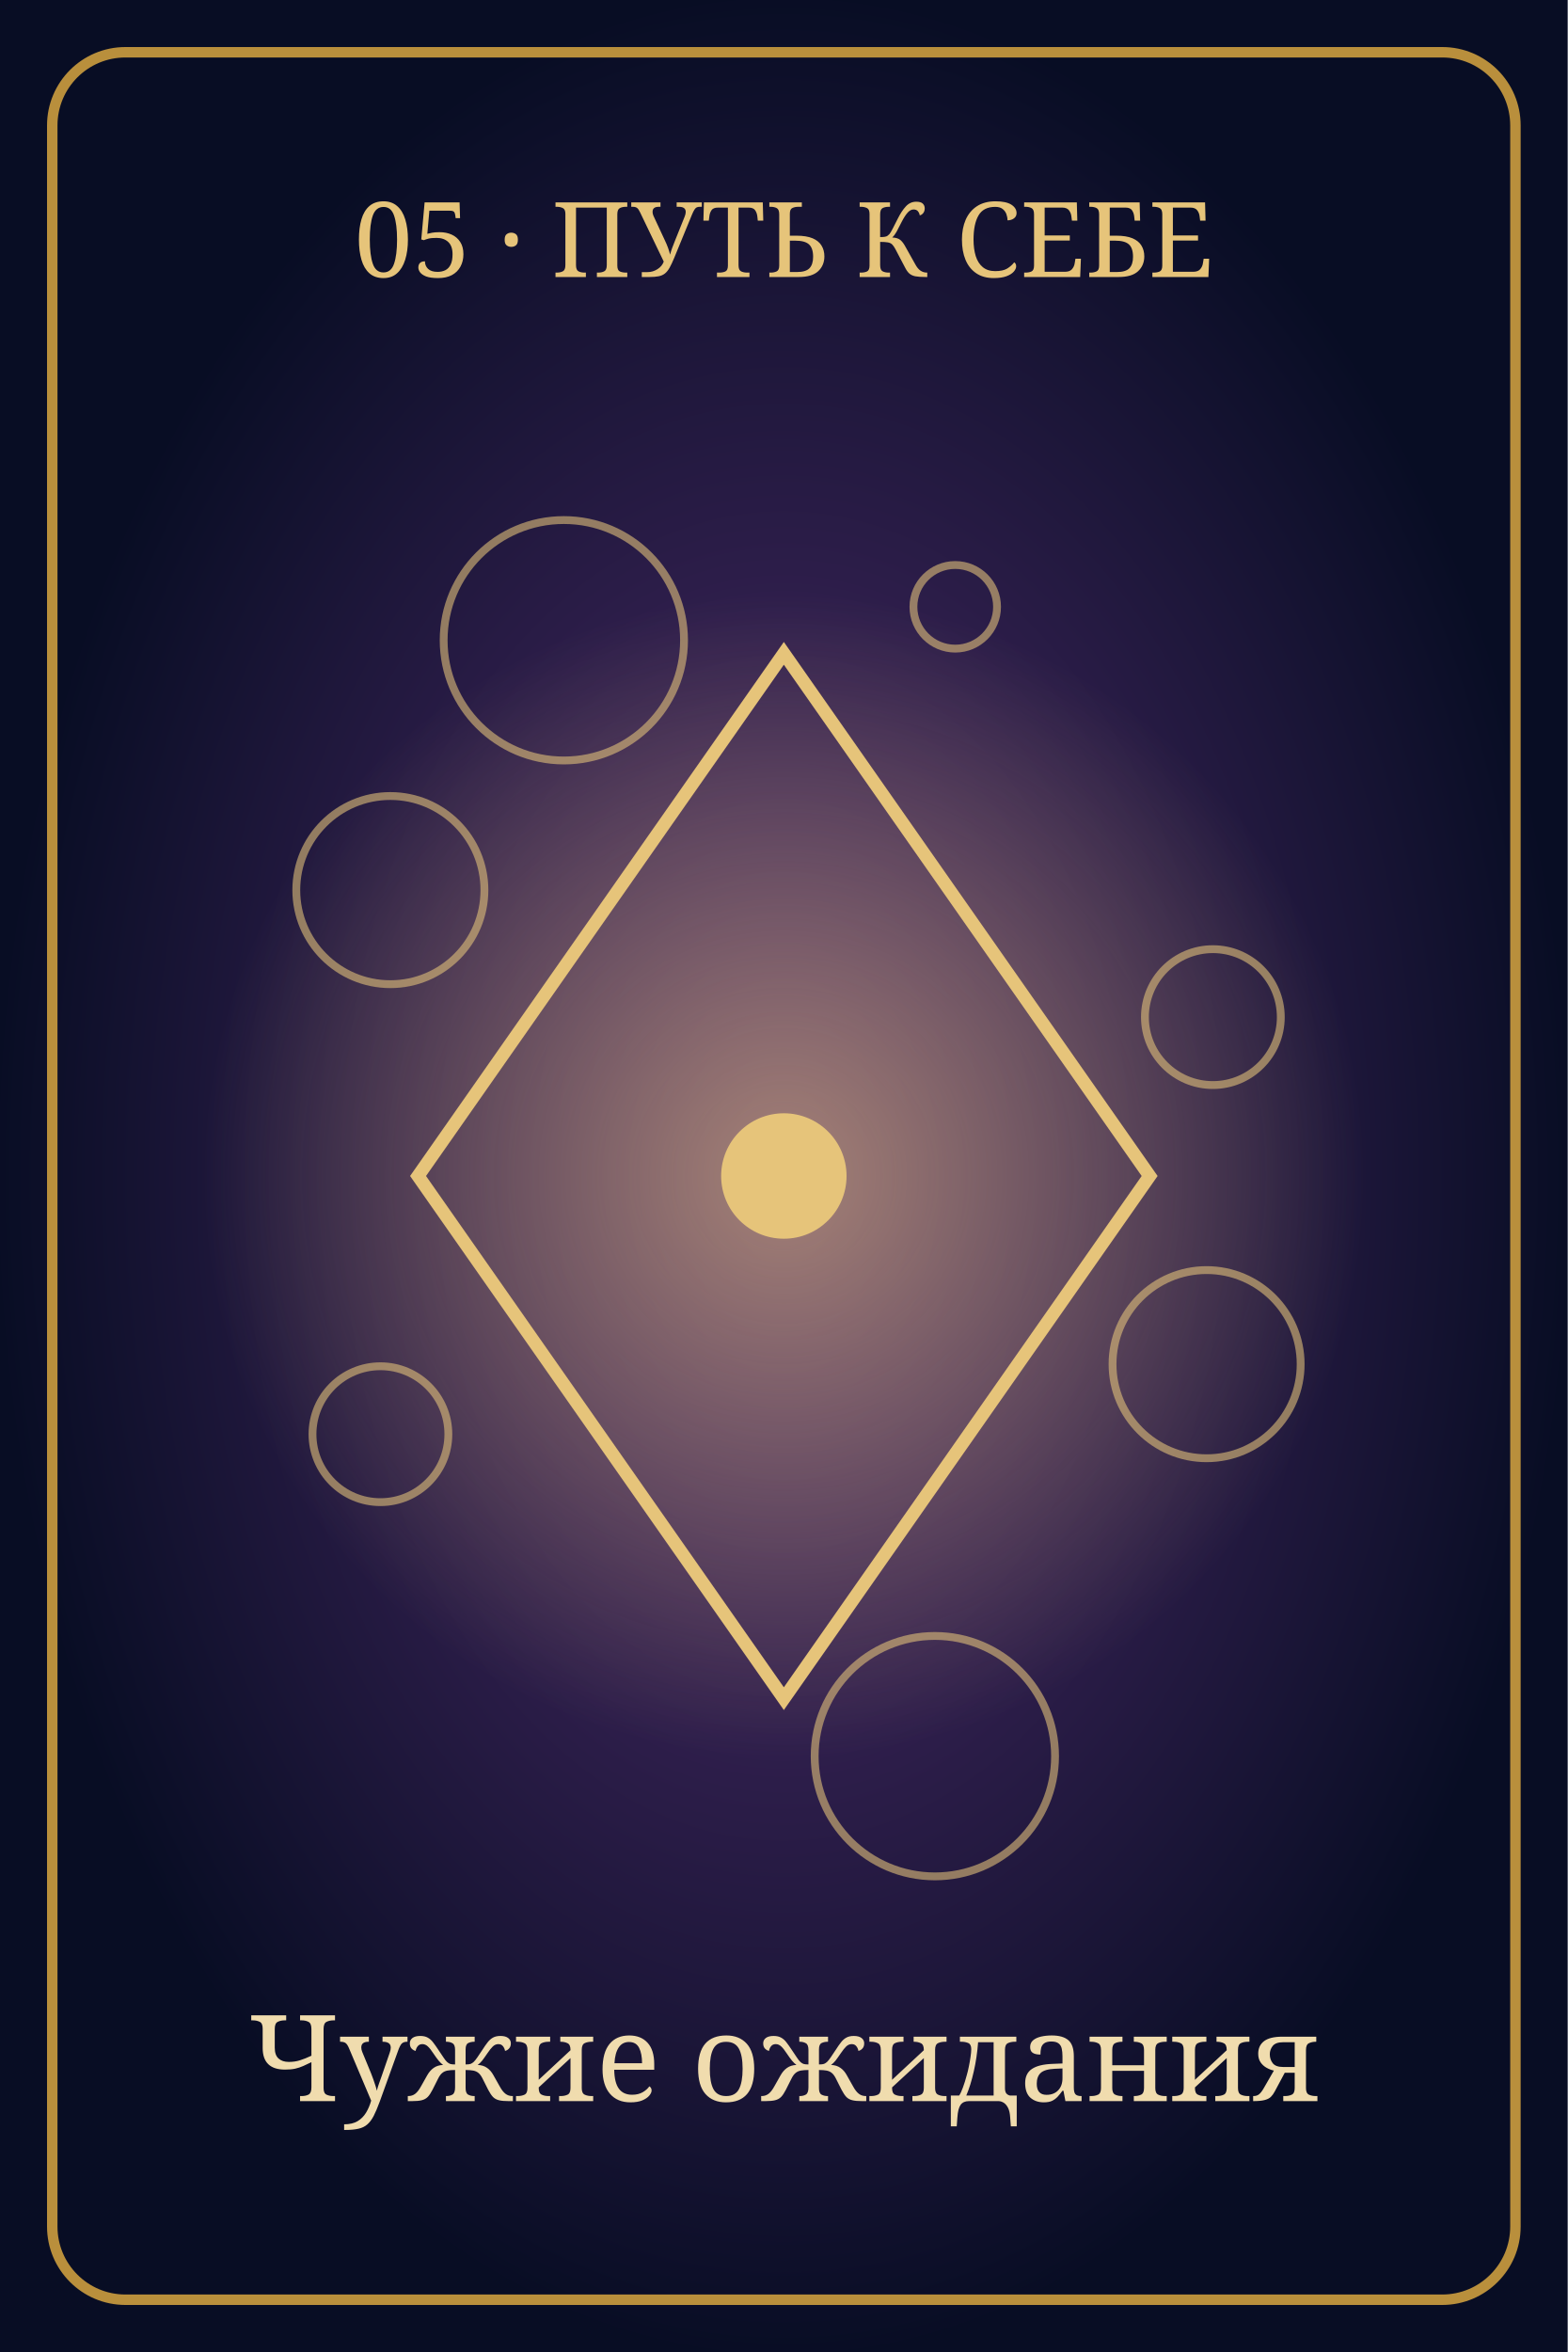
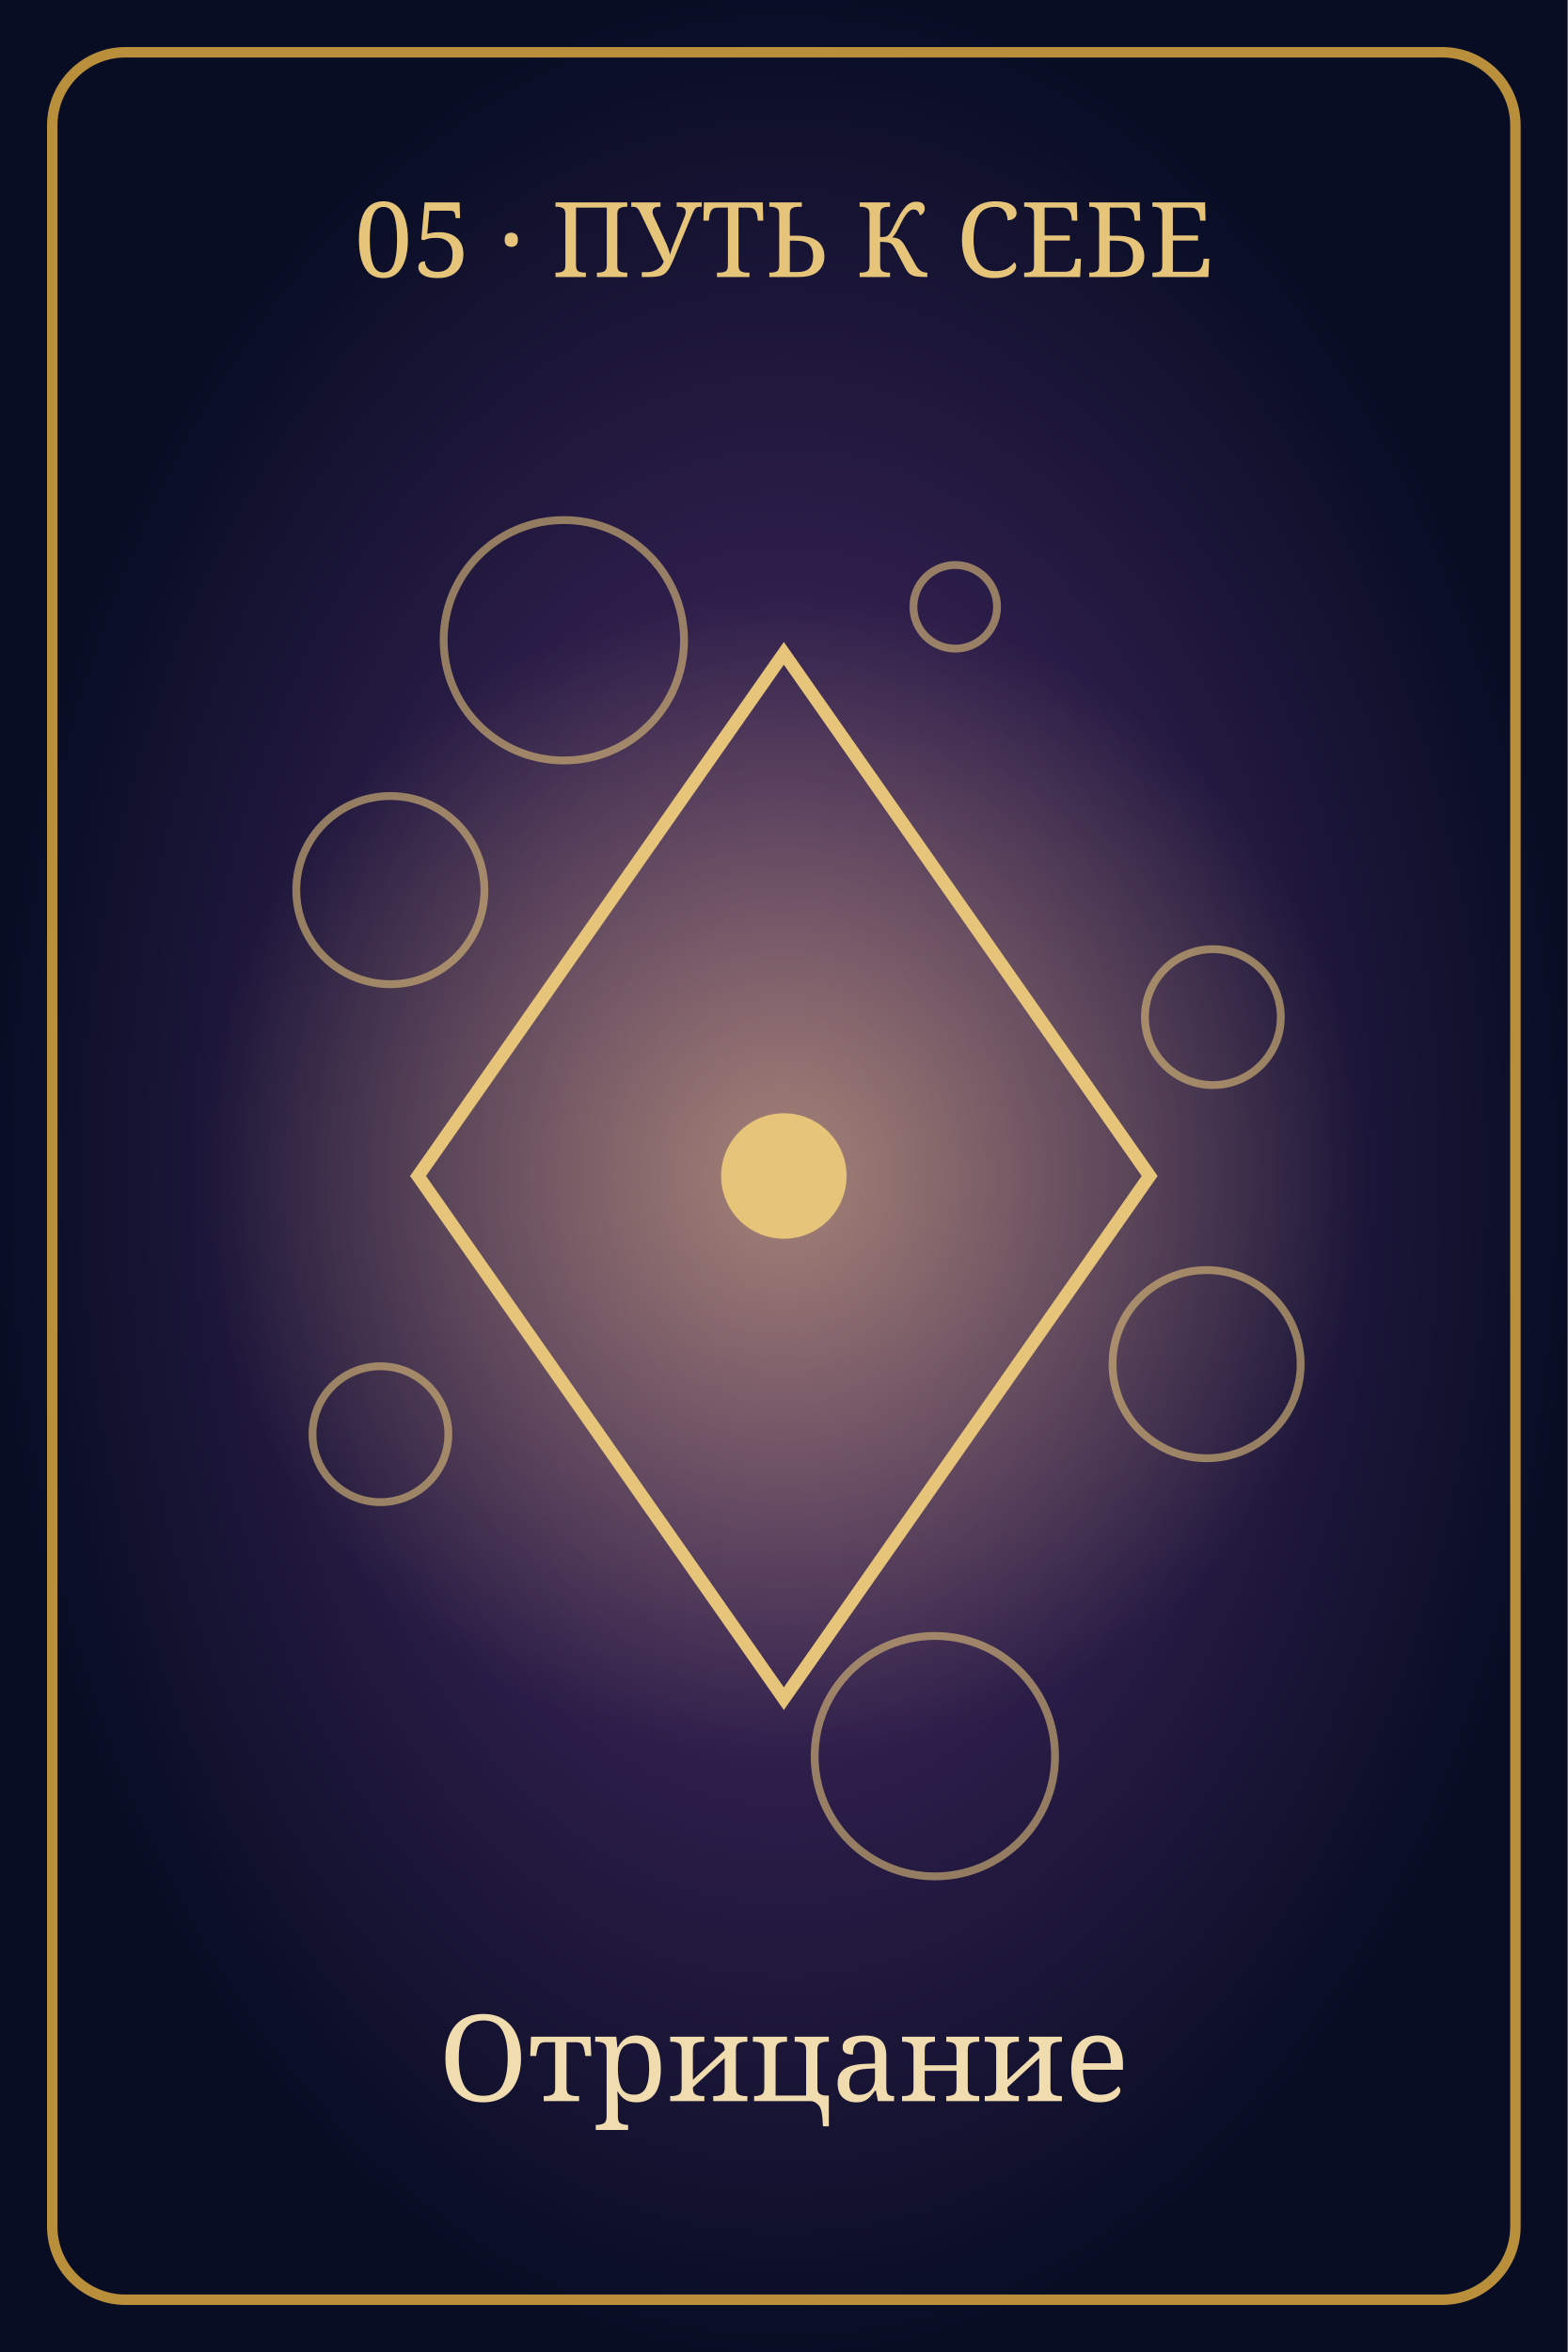
- <svg xmlns="http://www.w3.org/2000/svg" viewBox="0 0 300 450" role="img" aria-label="Иллюстрация карты Чужие ожидания">
+ <svg xmlns="http://www.w3.org/2000/svg" viewBox="0 0 300 450" role="img" aria-label="Иллюстрация карты Отрицание">
  <defs>
    <radialGradient id="bg">
      <stop stop-color="hsl(273,42%,31%)" />
      <stop offset="1" stop-color="#080d24" />
    </radialGradient>
    <radialGradient id="glow">
      <stop stop-color="#e6c47a" stop-opacity=".56" />
      <stop offset="1" stop-color="#e6c47a" stop-opacity="0" />
    </radialGradient>
  </defs>
  <rect width="300" height="450" fill="url(#bg)" />
  <rect x="10" y="10" width="280" height="430" rx="14" fill="none" stroke="#b98f3c" stroke-width="2" />
  <circle cx="150" cy="225" r="112" fill="url(#glow)" />
  <g fill="none" stroke="#e6c47a" stroke-width="2.5">
    <path d="M150 125 L220 225 L150 325 L80 225Z" />
  </g>
  <circle cx="232.1" cy="194.6" r="13" fill="none" stroke="#e6c47a" stroke-opacity=".58" stroke-width="1.5" />
  <circle cx="74.7" cy="170.3" r="18" fill="none" stroke="#e6c47a" stroke-opacity=".58" stroke-width="1.5" />
  <circle cx="178.9" cy="336.0" r="23" fill="none" stroke="#e6c47a" stroke-opacity=".58" stroke-width="1.5" />
  <circle cx="182.8" cy="116.1" r="8" fill="none" stroke="#e6c47a" stroke-opacity=".58" stroke-width="1.5" />
  <circle cx="72.8" cy="274.4" r="13" fill="none" stroke="#e6c47a" stroke-opacity=".58" stroke-width="1.5" />
  <circle cx="230.9" cy="261.0" r="18" fill="none" stroke="#e6c47a" stroke-opacity=".58" stroke-width="1.5" />
  <circle cx="107.9" cy="122.5" r="23" fill="none" stroke="#e6c47a" stroke-opacity=".58" stroke-width="1.5" />
  <circle cx="150" cy="225" r="12" fill="#e6c47a" />
  <text x="150" y="53" text-anchor="middle" fill="#e6c47a" font-family="Georgia,serif" font-size="20">05 · ПУТЬ К СЕБЕ</text>
-   <text x="150" y="402" text-anchor="middle" fill="#f0dcae" font-family="Georgia,serif" font-size="23" textLength="240" lengthAdjust="spacingAndGlyphs">Чужие ожидания</text>
+   <text x="150" y="402" text-anchor="middle" fill="#f0dcae" font-family="Georgia,serif" font-size="23" textLength="240" lengthAdjust="spacingAndGlyphs">Отрицание</text>
</svg>
